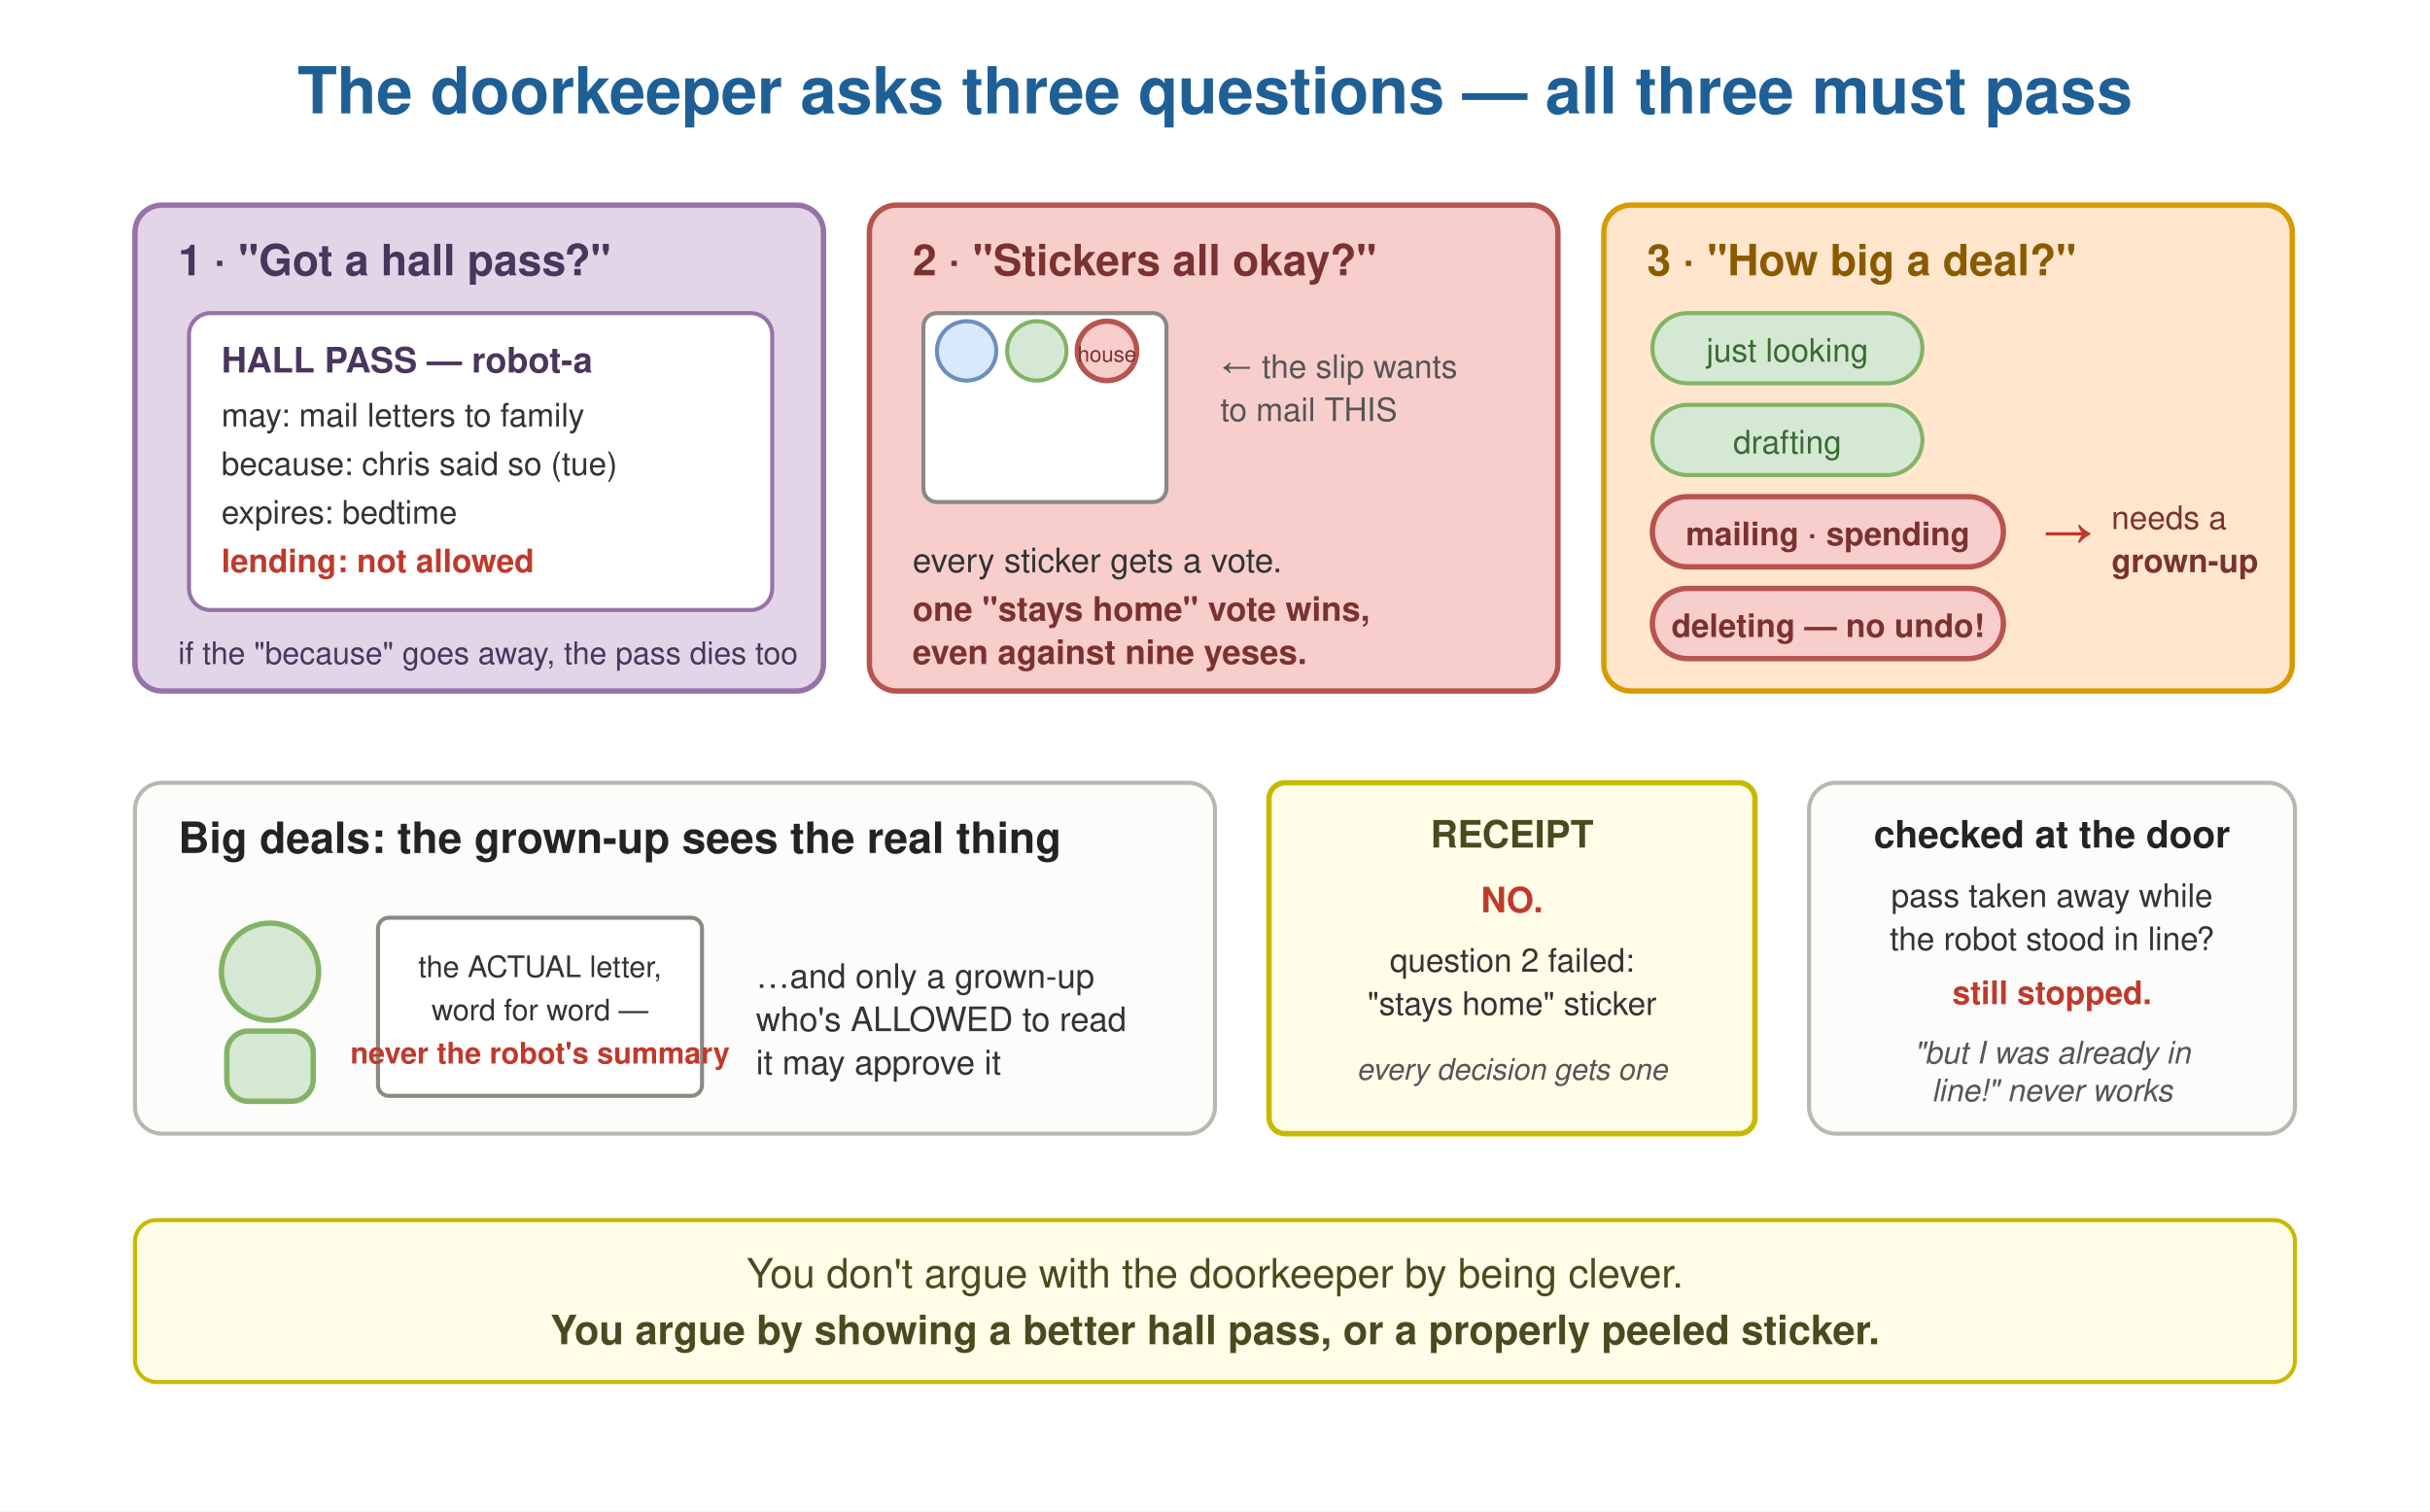
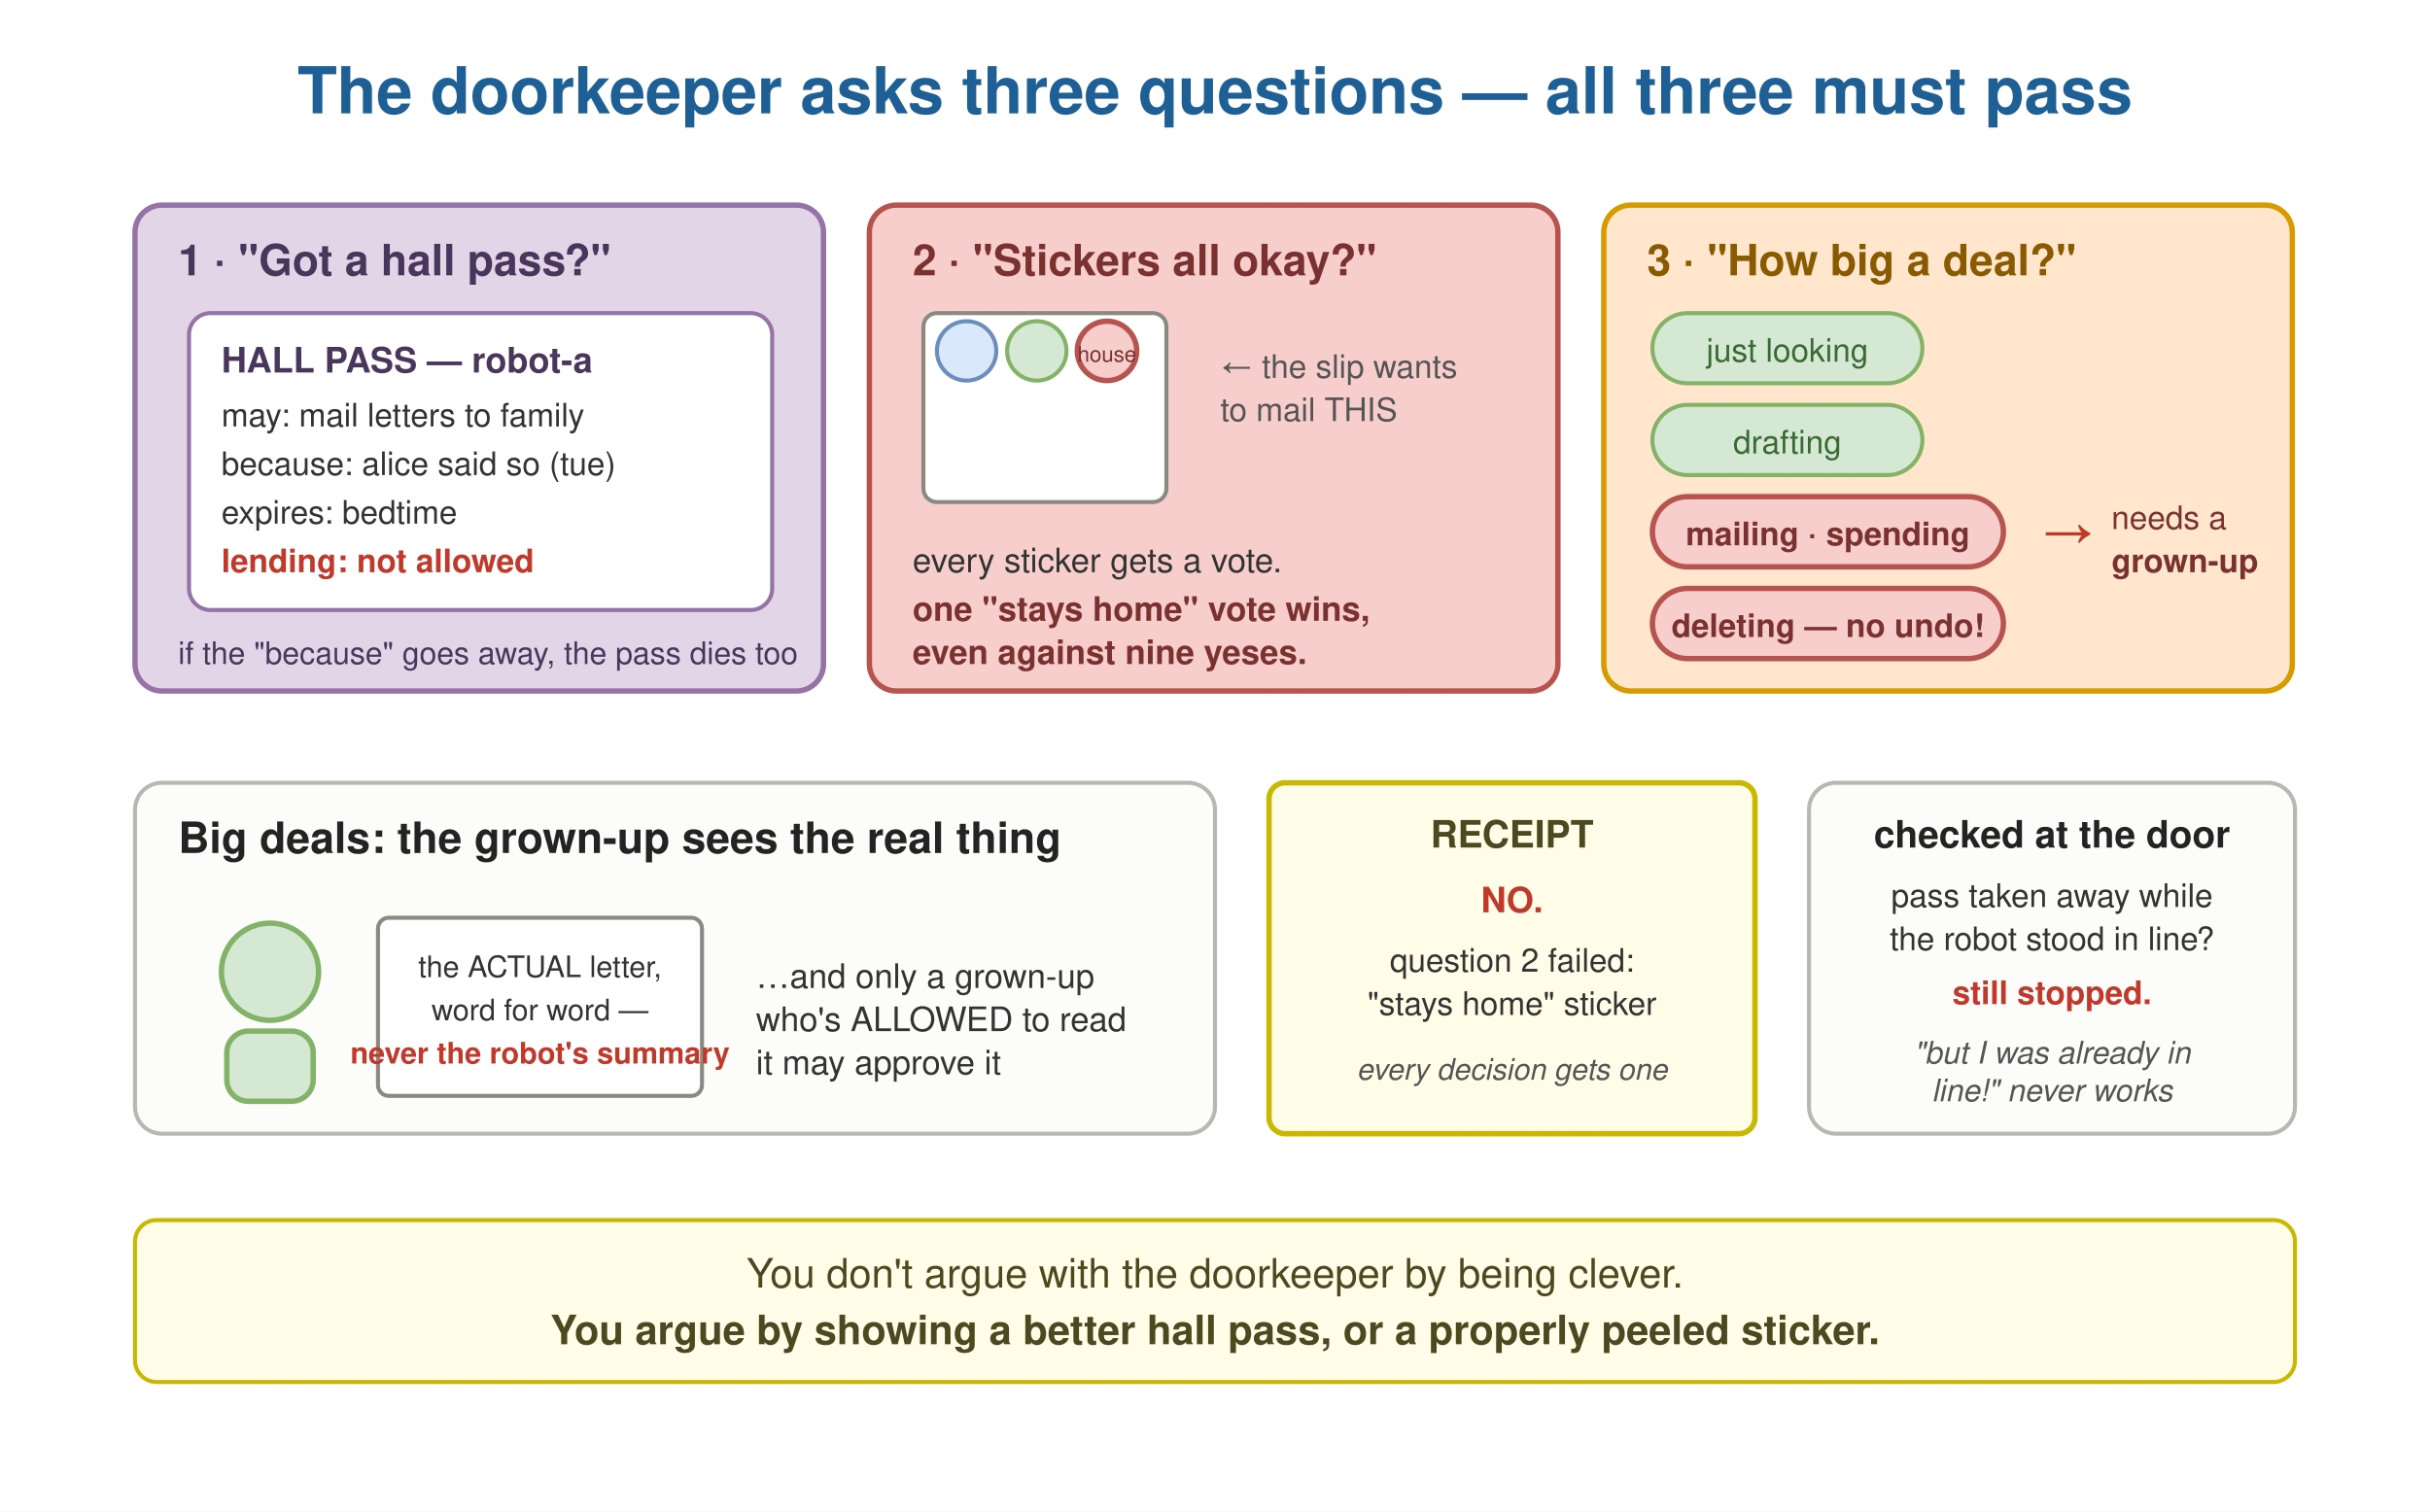
<svg xmlns="http://www.w3.org/2000/svg" viewBox="0 0 900 560" font-family="Helvetica, Arial, sans-serif">
  <defs>
    <marker id="a" viewBox="0 0 10 10" refX="9" refY="5" markerWidth="8" markerHeight="8" orient="auto-start-reverse">
      <path d="M0,0 L10,5 L0,10 z" fill="#3a76b8" />
    </marker>
    <marker id="ao" viewBox="0 0 10 10" refX="9" refY="5" markerWidth="8" markerHeight="8" orient="auto-start-reverse">
      <path d="M0,0 L10,5 L0,10 z" fill="#d79b00" />
    </marker>
    <marker id="ar" viewBox="0 0 10 10" refX="9" refY="5" markerWidth="8" markerHeight="8" orient="auto-start-reverse">
      <path d="M0,0 L10,5 L0,10 z" fill="#c0392b" />
    </marker>
  </defs>
  <rect width="900" height="560" fill="#ffffff" />
  <text x="450" y="42" text-anchor="middle" font-size="24" font-weight="bold" fill="#1e5f96">The doorkeeper asks three questions — all three must pass</text>
  <rect x="50" y="76" width="255" height="180" rx="10" fill="#e1d5e7" stroke="#9673a6" stroke-width="2" />
  <text x="66" y="102" font-size="16" font-weight="bold" fill="#4a355c">1 · "Got a hall pass?"</text>
  <rect x="70" y="116" width="216" height="110" rx="8" fill="#ffffff" stroke="#9673a6" stroke-width="1.5" />
  <text x="82" y="138" font-size="13" font-weight="bold" fill="#4a355c">HALL PASS — robot-a</text>
  <text x="82" y="158" font-size="12" fill="#333">may: mail letters to family</text>
-   <text x="82" y="176" font-size="12" fill="#333">because: chris said so (tue)</text>
+   <text x="82" y="176" font-size="12" fill="#333">because: alice said so (tue)</text>
  <text x="82" y="194" font-size="12" fill="#333">expires: bedtime</text>
  <text x="82" y="212" font-size="12" fill="#c0392b" font-weight="bold">lending: not allowed</text>
  <text x="66" y="246" font-size="11.5" fill="#4a355c">if the "because" goes away, the pass dies too</text>
  <rect x="322" y="76" width="255" height="180" rx="10" fill="#f8cecc" stroke="#b85450" stroke-width="2" />
  <text x="338" y="102" font-size="16" font-weight="bold" fill="#7a3230">2 · "Stickers all okay?"</text>
  <rect x="342" y="116" width="90" height="70" rx="5" fill="#ffffff" stroke="#8a8a82" stroke-width="1.5" />
  <circle cx="358" cy="130" r="11" fill="#dae8fc" stroke="#6c8ebf" stroke-width="1.5" />
  <circle cx="384" cy="130" r="11" fill="#d5e8d4" stroke="#82b366" stroke-width="1.5" />
  <circle cx="410" cy="130" r="11" fill="#f8cecc" stroke="#b85450" stroke-width="2" />
  <text x="410" y="134" text-anchor="middle" font-size="8" fill="#7a3230">house</text>
  <text x="338" y="212" font-size="12.5" fill="#333">every sticker gets a vote.</text>
  <text x="338" y="230" font-size="12.5" font-weight="bold" fill="#7a3230">one "stays home" vote wins,</text>
  <text x="338" y="246" font-size="12.5" font-weight="bold" fill="#7a3230">even against nine yeses.</text>
  <text x="452" y="140" font-size="12" fill="#555">← the slip wants</text>
  <text x="452" y="156" font-size="12" fill="#555">to mail THIS</text>
  <rect x="594" y="76" width="255" height="180" rx="10" fill="#ffe6cc" stroke="#d79b00" stroke-width="2" />
  <text x="610" y="102" font-size="16" font-weight="bold" fill="#8a5a00">3 · "How big a deal?"</text>
  <rect x="612" y="116" width="100" height="26" rx="13" fill="#d5e8d4" stroke="#82b366" stroke-width="1.5" />
  <text x="662" y="134" text-anchor="middle" font-size="12" fill="#3a6a34">just looking</text>
  <rect x="612" y="150" width="100" height="26" rx="13" fill="#d5e8d4" stroke="#82b366" stroke-width="1.5" />
  <text x="662" y="168" text-anchor="middle" font-size="12" fill="#3a6a34">drafting</text>
  <rect x="612" y="184" width="130" height="26" rx="13" fill="#f8cecc" stroke="#b85450" stroke-width="2" />
  <text x="677" y="202" text-anchor="middle" font-size="12" font-weight="bold" fill="#7a3230">mailing · spending</text>
  <rect x="612" y="218" width="130" height="26" rx="13" fill="#f8cecc" stroke="#b85450" stroke-width="2" />
  <text x="677" y="236" text-anchor="middle" font-size="12" font-weight="bold" fill="#7a3230">deleting — no undo!</text>
  <text x="756" y="204" font-size="20" fill="#c0392b">→</text>
  <text x="782" y="196" font-size="12" fill="#7a3230">needs a</text>
  <text x="782" y="212" font-size="12" font-weight="bold" fill="#7a3230">grown-up</text>
  <rect x="50" y="290" width="400" height="130" rx="10" fill="#fcfcfa" stroke="#b8b8b0" stroke-width="1.5" />
  <text x="66" y="316" font-size="16" font-weight="bold" fill="#232323">Big deals: the grown-up sees the real thing</text>
  <circle cx="100" cy="360" r="18" fill="#d5e8d4" stroke="#82b366" stroke-width="2" />
  <rect x="84" y="382" width="32" height="26" rx="8" fill="#d5e8d4" stroke="#82b366" stroke-width="2" />
  <rect x="140" y="340" width="120" height="66" rx="4" fill="#ffffff" stroke="#8a8a82" stroke-width="1.5" />
  <text x="200" y="362" text-anchor="middle" font-size="11" fill="#333">the ACTUAL letter,</text>
  <text x="200" y="378" text-anchor="middle" font-size="11" fill="#333">word for word —</text>
  <text x="200" y="394" text-anchor="middle" font-size="11" font-weight="bold" fill="#c0392b">never the robot's summary</text>
  <text x="280" y="366" font-size="12.5" fill="#333">…and only a grown-up</text>
  <text x="280" y="382" font-size="12.5" fill="#333">who's ALLOWED to read</text>
  <text x="280" y="398" font-size="12.5" fill="#333">it may approve it</text>
  <rect x="470" y="290" width="180" height="130" rx="6" fill="#fffde7" stroke="#c8b900" stroke-width="2" />
  <text x="560" y="314" text-anchor="middle" font-size="14" font-weight="bold" fill="#4a4a20">RECEIPT</text>
  <text x="560" y="338" text-anchor="middle" font-size="13" fill="#c0392b" font-weight="bold">NO.</text>
  <text x="560" y="360" text-anchor="middle" font-size="12" fill="#333">question 2 failed:</text>
  <text x="560" y="376" text-anchor="middle" font-size="12" fill="#333">"stays home" sticker</text>
  <text x="560" y="400" text-anchor="middle" font-size="11" font-style="italic" fill="#555">every decision gets one</text>
  <rect x="670" y="290" width="180" height="130" rx="10" fill="#fcfcfa" stroke="#b8b8b0" stroke-width="1.5" />
  <text x="760" y="314" text-anchor="middle" font-size="14" font-weight="bold" fill="#232323">checked at the door</text>
  <text x="760" y="336" text-anchor="middle" font-size="12" fill="#333">pass taken away while</text>
  <text x="760" y="352" text-anchor="middle" font-size="12" fill="#333">the robot stood in line?</text>
  <text x="760" y="372" text-anchor="middle" font-size="12" font-weight="bold" fill="#c0392b">still stopped.</text>
  <text x="760" y="394" text-anchor="middle" font-size="11.5" font-style="italic" fill="#555">"but I was already in</text>
  <text x="760" y="408" text-anchor="middle" font-size="11.5" font-style="italic" fill="#555">line!" never works</text>
  <rect x="50" y="452" width="800" height="60" rx="8" fill="#fffde7" stroke="#c8b900" stroke-width="1.5" />
  <text x="450" y="477" text-anchor="middle" font-size="15" fill="#4a4a20">You don't argue with the doorkeeper by being clever.</text>
  <text x="450" y="498" text-anchor="middle" font-size="15" font-weight="bold" fill="#4a4a20">You argue by showing a better hall pass, or a properly peeled sticker.</text>
</svg>
